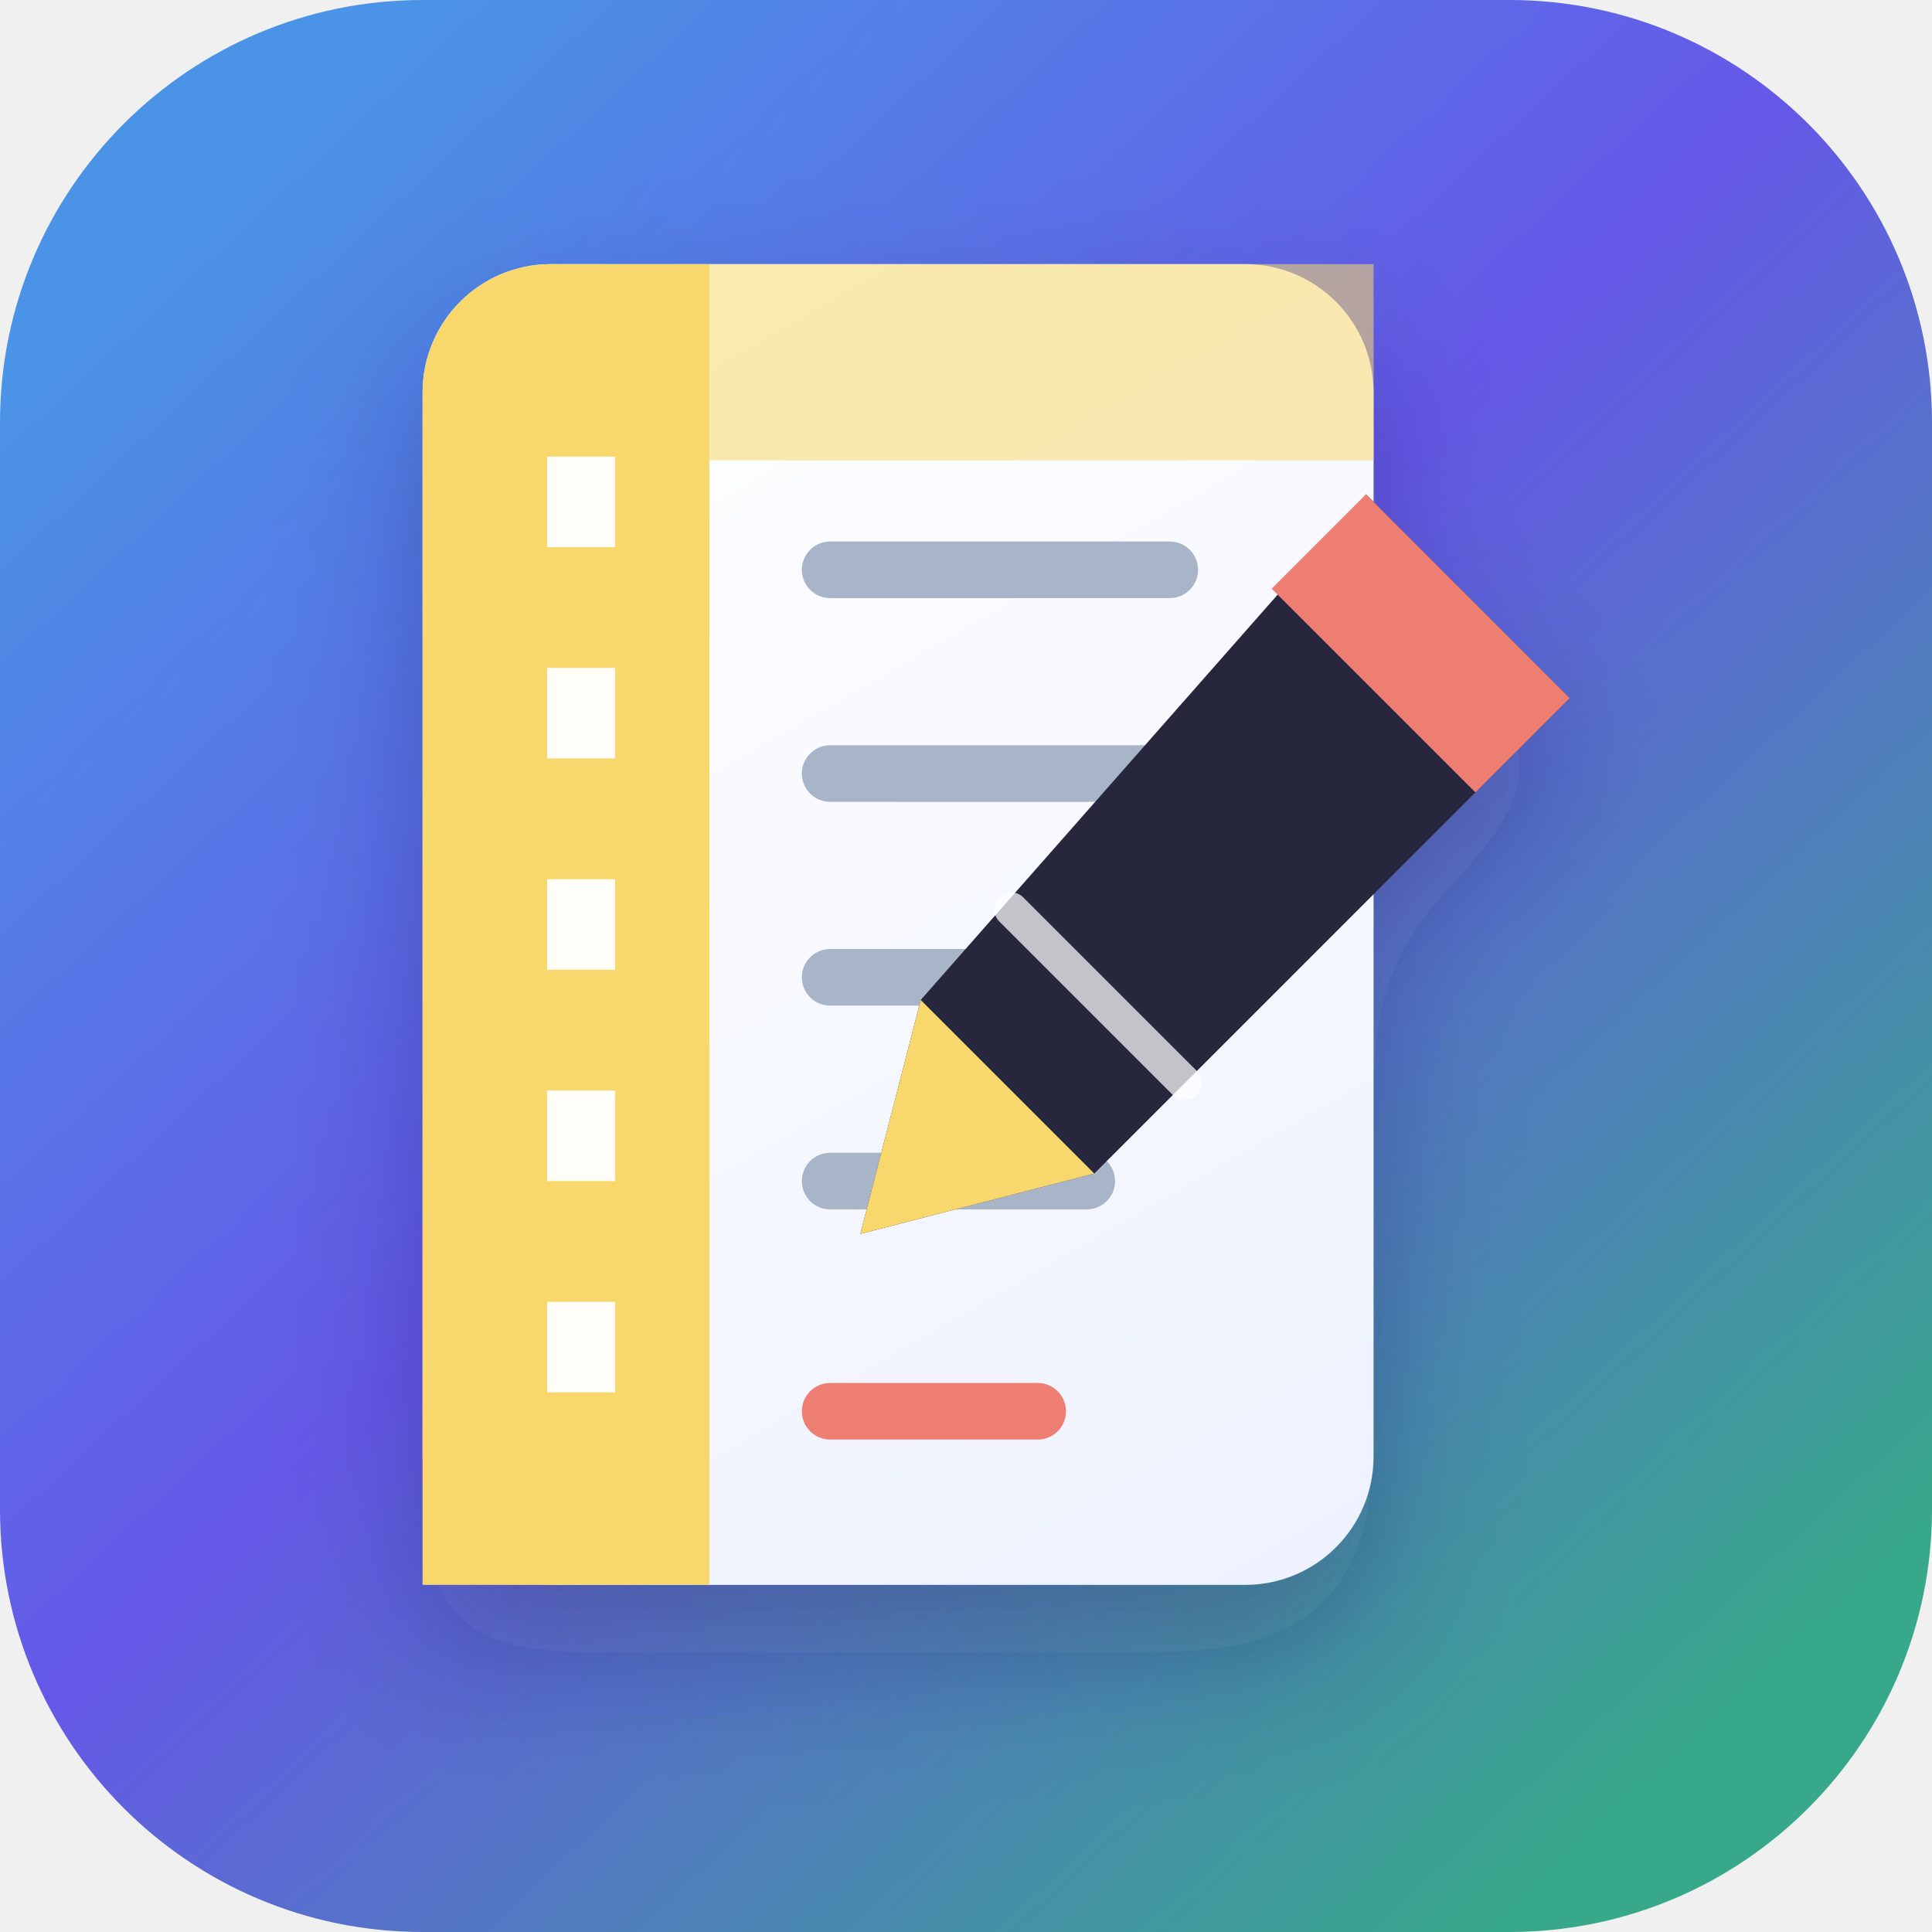
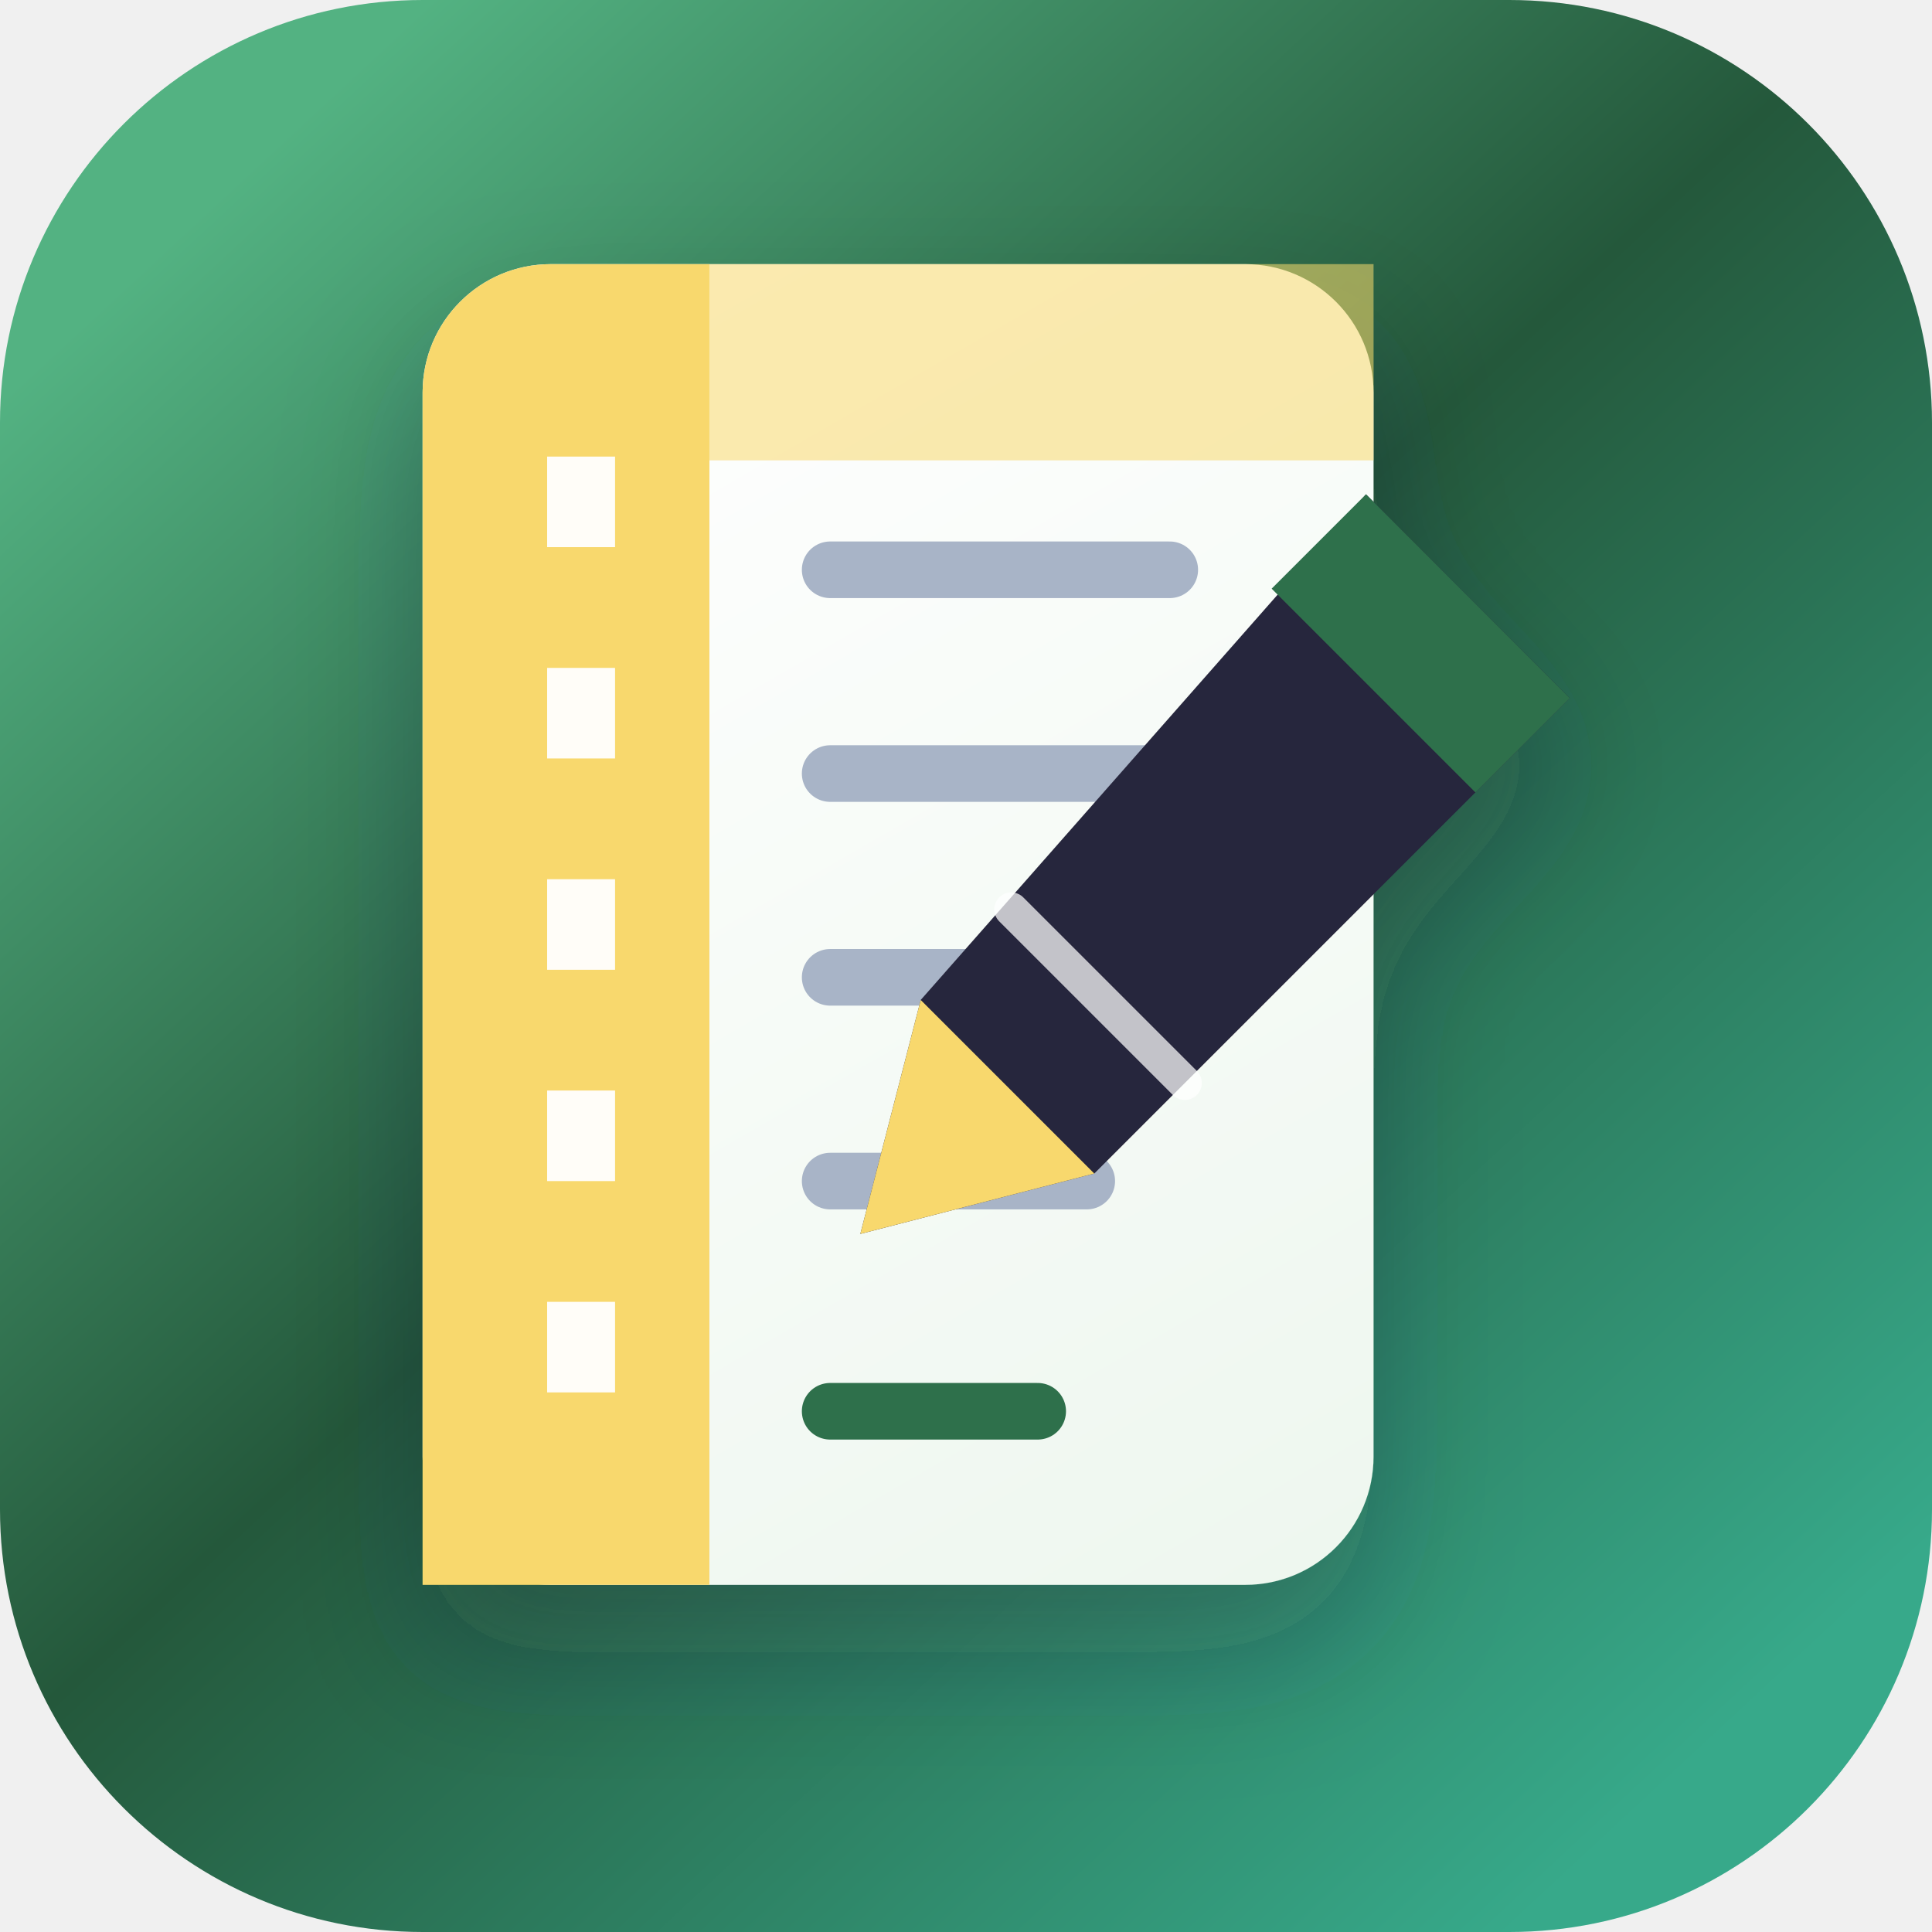
<svg xmlns="http://www.w3.org/2000/svg" viewBox="0 0 512 512" role="img" aria-label="Study Companion notepad icon">
  <defs>
    <linearGradient id="bg" x1="62" y1="48" x2="450" y2="466" gradientUnits="userSpaceOnUse">
-       <stop offset="0" stop-color="#4b93e6" />
-       <stop offset="0.46" stop-color="#6558e8" />
+       <stop offset="0" stop-color="#53b282" />
+       <stop offset="0.46" stop-color="#24583b" />
      <stop offset="1" stop-color="#37a98a" />
    </linearGradient>
    <linearGradient id="paper" x1="132" y1="76" x2="334" y2="426" gradientUnits="userSpaceOnUse">
      <stop offset="0" stop-color="#ffffff" />
-       <stop offset="1" stop-color="#eef2ff" />
+       <stop offset="1" stop-color="#eef7ef" />
    </linearGradient>
    <filter id="shadow" x="-20%" y="-20%" width="140%" height="140%">
      <feDropShadow dx="0" dy="18" stdDeviation="18" flood-color="#28263c" flood-opacity="0.25" />
    </filter>
  </defs>
  <rect width="512" height="512" rx="112" fill="url(#bg)" />
  <g filter="url(#shadow)">
    <rect x="112" y="70" width="252" height="350" rx="34" fill="url(#paper)" />
    <path d="M112 104c0-18.8 15.2-34 34-34h42v350h-76z" fill="#f8d86d" />
    <path d="M188 70h176v52H188z" fill="#f8d86d" opacity="0.55" />
    <path d="M145 121h18v24h-18zm0 56h18v24h-18zm0 56h18v24h-18zm0 56h18v24h-18zm0 56h18v24h-18z" fill="#fff" opacity="0.95" />
    <path d="M220 151h90m-90 54h84m-84 54h90m-90 54h68" stroke="#a8b4c7" stroke-width="15" stroke-linecap="round" />
-     <path d="M220 374h55" stroke="#ef7e72" stroke-width="15" stroke-linecap="round" />
+     <path d="M220 374h55" stroke="#2f704c" stroke-width="15" stroke-linecap="round" />
    <path d="M362 131l54 54-126 126-62 16 16-62z" fill="#28263c" />
-     <path d="M362 131l54 54-25 25-54-54z" fill="#ef7e72" />
+     <path d="M362 131l54 54-25 25-54-54z" fill="#2f704c" />
    <path d="M244 265l46 46-62 16z" fill="#f8d86d" />
    <path d="M268 241l46 46" stroke="#fff" stroke-width="9" stroke-linecap="round" opacity="0.72" />
  </g>
</svg>
